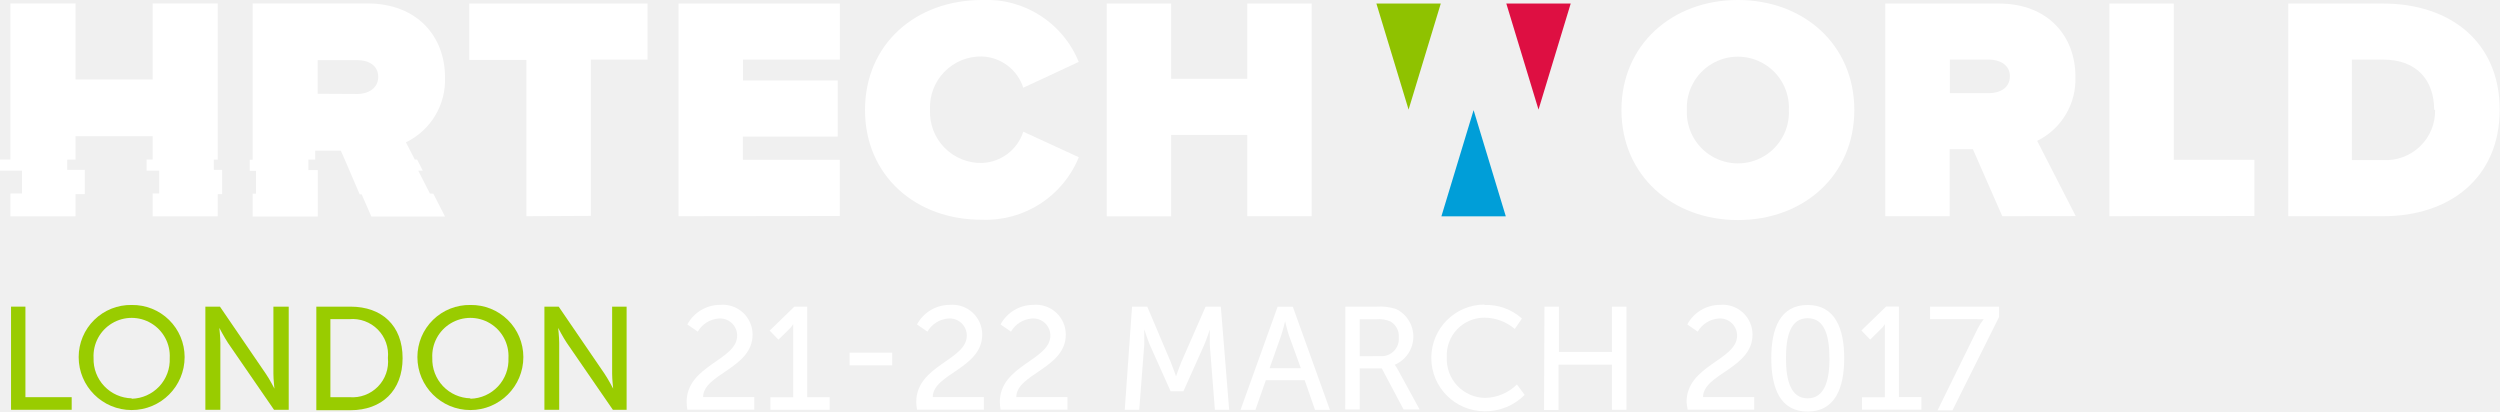
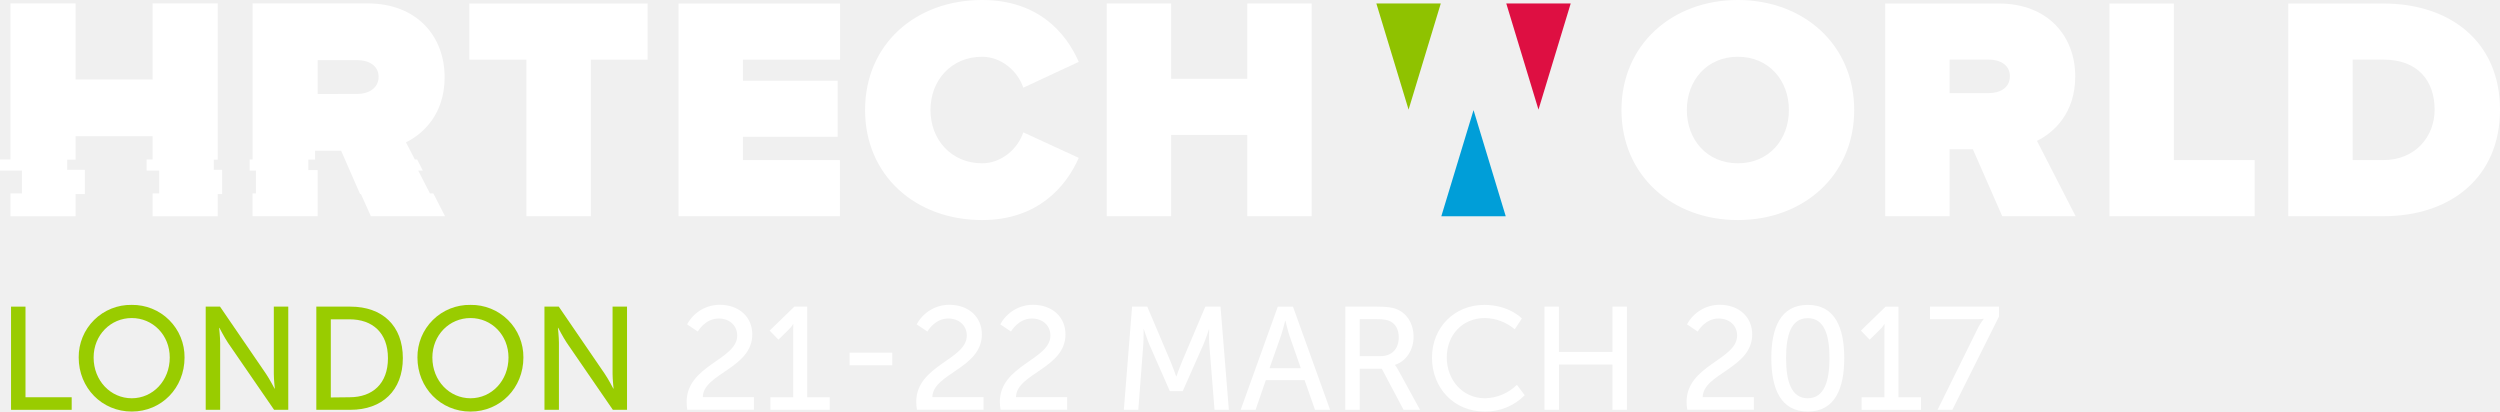
- <svg xmlns="http://www.w3.org/2000/svg" width="239.94" height="39.5" viewBox="0 0 239.94 39.5">
+ <svg xmlns="http://www.w3.org/2000/svg" width="959.78" height="158.01" viewBox="0 0 959.78 158.01">
  <defs>
    <style>.cls-1{fill:#fff;}.cls-2{fill:#282828;}.cls-3{fill:#7db542;}.cls-4{fill:#009ed8;}.cls-5{fill:#8fc200;}.cls-6{fill:#de0f42;}.cls-7{fill:#9c0;}</style>
  </defs>
  <g id="Layer_2" data-name="Layer 2">
-     <g id="WEBSITE">
-       <g id="desktop">
-         <g id="menu">
-           <path class="cls-1" d="M120,20.75V12.95h-7.31v7.81h-6.18V.34h6.18V7.56H120V.34h6.18V20.75Z" transform="translate(-0.29)" />
-           <path class="cls-1" d="M50.81,20.75v-15H45.33V.34H62.44V5.72H57v15Z" transform="translate(-0.29)" />
-           <path class="cls-1" d="M65.41,20.75V.34H80.9V5.72h-9.3v2h9.09v5.39H71.59v2.23h9.3v5.39Z" transform="translate(-0.29)" />
-           <path class="cls-1" d="M83.31,10.56C83.31,4.25,88.15,0,94.55,0a9.52,9.52,0,0,1,9.27,5.94L98.5,8.42a4.33,4.33,0,0,0-3.95-3,4.88,4.88,0,0,0-5,5.11,4.88,4.88,0,0,0,5,5.11,4.33,4.33,0,0,0,3.95-3l5.33,2.45a9.64,9.64,0,0,1-9.27,6C88.15,21.12,83.31,16.83,83.31,10.56Z" transform="translate(-0.29)" />
-           <path class="cls-1" d="M155.91,10.56C155.91,4.29,160.78,0,167.09,0s11.17,4.29,11.17,10.56-4.87,10.56-11.17,10.56S155.91,16.83,155.91,10.56Zm16.07,0a4.9,4.9,0,1,0-9.79,0,4.9,4.9,0,1,0,9.79,0Z" transform="translate(-0.29)" />
-           <path class="cls-1" d="M192.46,20.75l-2.82-6.43h-2.23v6.43h-6.18V.34h10.9c4.77,0,7.35,3.18,7.35,7a6.58,6.58,0,0,1-3.67,6.18l3.7,7.22Zm.73-13.44c0-1.1-1-1.59-2-1.59h-3.76V8.94h3.76C192.21,8.94,193.19,8.45,193.19,7.32Z" transform="translate(-0.29)" />
-           <path class="cls-1" d="M202.74,20.75V.34h6.18v15h7.74v5.39Z" transform="translate(-0.29)" />
-           <path class="cls-1" d="M219.91,20.75V.34H229c6.43,0,11.2,3.67,11.2,10.19s-4.78,10.22-11.17,10.22Zm14-10.22c0-2.75-1.59-4.81-4.9-4.81h-3v9.64H229A4.72,4.72,0,0,0,234,10.53Z" transform="translate(-0.29)" />
-           <g id="_Group_" data-name="&lt;Group&gt;">
-             <g id="_Group_2" data-name="&lt;Group&gt;">
-               <path id="_Compound_Path_" data-name="&lt;Compound Path&gt;" class="cls-1" d="M41.55,18.57l-1.12-2.19h.44l-.55-1.07H40.1l-.85-1.65A6.65,6.65,0,0,0,43,7.41C43,3.54,40.37.33,35.54.33h-11v15h-.28v1.07h.6v2.19h-.32v2.19h6.25V18.65h0V16.32h-.9v-1h.65v-.86H33l.38.86h0l.43,1h0l1,2.33H35l.93,2.13H43l-1.12-2.19ZM30.78,9V5.77h3.81c1.05,0,2,.49,2,1.61s-1,1.64-2,1.64Z" transform="translate(-0.29)" />
-               <polygon id="_Path_" data-name="&lt;Path&gt;" class="cls-1" points="20.52 15.32 20.9 15.32 20.9 0.33 14.65 0.33 14.65 7.63 7.25 7.63 7.25 0.33 1 0.33 1 15.31 0 15.31 0 16.38 2.11 16.38 2.11 18.57 1 18.57 1 20.76 7.25 20.76 7.25 18.63 8.14 18.63 8.14 16.3 6.45 16.3 6.45 15.32 7.25 15.32 7.25 13.07 14.65 13.07 14.65 15.31 14.07 15.31 14.07 16.38 15.28 16.38 15.28 18.57 14.65 18.57 14.65 20.76 20.9 20.76 20.9 18.63 21.32 18.63 21.32 16.3 20.52 16.3 20.52 15.32" />
-             </g>
-           </g>
-           <path class="cls-2" d="M143.64,10.57" transform="translate(-0.29)" />
-           <path class="cls-3" d="M120,12.95" transform="translate(-0.29)" />
-           <polyline class="cls-4" points="141.43 10.57 144.52 20.76 144.52 20.76 138.34 20.76" />
-           <polyline class="cls-5" points="135.19 10.52 132.1 0.34 132.1 0.34 138.28 0.34" />
-           <polyline class="cls-6" points="147.66 10.52 144.57 0.34 144.57 0.34 150.75 0.34" />
-           <path class="cls-7" d="M1.35,29.43H2.73v8.69H7.17v1.21H1.35Z" transform="translate(-0.29)" />
-           <path class="cls-7" d="M12.93,29.27a5,5,0,0,1,5.08,5,5.08,5.08,0,1,1-10.17,0A5,5,0,0,1,12.93,29.27Zm0,9a3.74,3.74,0,0,0,3.65-3.91,3.66,3.66,0,1,0-7.31,0A3.75,3.75,0,0,0,12.93,38.23Z" transform="translate(-0.29)" />
-           <path class="cls-7" d="M20,29.43H21.4l4.4,6.44c.37.53.83,1.43.83,1.43h0s-.1-.88-.1-1.43V29.43H28v9.9H26.59l-4.42-6.42c-.36-.55-.83-1.44-.83-1.44h0s.1.88.1,1.44v6.42H20Z" transform="translate(-0.29)" />
-           <path class="cls-7" d="M30.65,29.43h3.28c3,0,5,1.81,5,4.94s-2,5-5,5H30.65Zm3.18,8.69a3.42,3.42,0,0,0,3.69-3.76,3.41,3.41,0,0,0-3.69-3.73H32v7.49Z" transform="translate(-0.29)" />
-           <path class="cls-7" d="M45.44,29.27a5,5,0,0,1,5.08,5,5.08,5.08,0,1,1-10.17,0A5,5,0,0,1,45.44,29.27Zm0,9a3.74,3.74,0,0,0,3.65-3.91,3.66,3.66,0,1,0-7.31,0A3.75,3.75,0,0,0,45.44,38.23Z" transform="translate(-0.29)" />
-           <path class="cls-7" d="M52.54,29.43h1.37l4.4,6.44c.36.53.83,1.43.83,1.43h0s-.1-.88-.1-1.43V29.43h1.39v9.9H59.11l-4.42-6.42c-.37-.55-.83-1.44-.83-1.44h0s.1.88.1,1.44v6.42H52.54Z" transform="translate(-0.29)" />
-           <path class="cls-1" d="M66.19,38.58c0-3.53,4.85-4,4.85-6.37a1.64,1.64,0,0,0-1.78-1.64,2.53,2.53,0,0,0-2,1.26l-1-.69a3.56,3.56,0,0,1,3.13-1.88,2.86,2.86,0,0,1,3.13,2.85c0,3.25-4.73,3.76-4.75,6h4.91v1.21H66.26A4.92,4.92,0,0,1,66.19,38.58Z" transform="translate(-0.29)" />
-           <path class="cls-1" d="M74.23,38.13h2.19V31.73c0-.31,0-.62,0-.62h0a2.46,2.46,0,0,1-.48.57L75,32.6l-.84-.87,2.37-2.3h1.23v8.69h2.16v1.21H74.23Z" transform="translate(-0.29)" />
-           <path class="cls-1" d="M81.83,33.85h4.09v1.21H81.83Z" transform="translate(-0.29)" />
-           <path class="cls-1" d="M88.23,38.58c0-3.53,4.85-4,4.85-6.37a1.64,1.64,0,0,0-1.78-1.64,2.53,2.53,0,0,0-2,1.26l-1-.69a3.56,3.56,0,0,1,3.13-1.88,2.86,2.86,0,0,1,3.13,2.85c0,3.25-4.73,3.76-4.75,6h4.91v1.21H88.3A4.92,4.92,0,0,1,88.23,38.58Z" transform="translate(-0.29)" />
-           <path class="cls-1" d="M96.25,38.58c0-3.53,4.85-4,4.85-6.37a1.64,1.64,0,0,0-1.78-1.64,2.53,2.53,0,0,0-2,1.26l-1-.69a3.56,3.56,0,0,1,3.13-1.88,2.86,2.86,0,0,1,3.13,2.85c0,3.25-4.73,3.76-4.75,6h4.91v1.21H96.32A4.92,4.92,0,0,1,96.25,38.58Z" transform="translate(-0.29)" />
-           <path class="cls-1" d="M108.94,29.43h1.46l2.27,5.36c.22.55.49,1.33.49,1.33h0s.27-.79.49-1.33L116,29.43h1.46l.8,9.9h-1.37l-.49-6.24c0-.6,0-1.46,0-1.46h0s-.29.91-.53,1.46l-2,4.46h-1.23l-2-4.46c-.22-.53-.53-1.49-.53-1.49h0s0,.88,0,1.49l-.48,6.24h-1.39Z" transform="translate(-0.29)" />
-           <path class="cls-1" d="M125.51,36.49h-3.73l-1,2.85h-1.43l3.56-9.9h1.46l3.56,9.9H126.5Zm-1.87-5.69s-.22.9-.39,1.4l-1.11,3.14h3L124,32.2c-.17-.5-.38-1.4-.38-1.4Z" transform="translate(-0.29)" />
-           <path class="cls-1" d="M129.41,29.43h3a5,5,0,0,1,1.85.22,2.94,2.94,0,0,1-.11,5.36v0a2.86,2.86,0,0,1,.29.45l2.1,3.84H135l-2.09-3.94h-2.12v3.94h-1.39Zm3.38,4.75a1.65,1.65,0,0,0,1.75-1.79,1.62,1.62,0,0,0-.79-1.53,2.73,2.73,0,0,0-1.36-.22h-1.6v3.55Z" transform="translate(-0.29)" />
-           <path class="cls-1" d="M142.76,29.27a5.1,5.1,0,0,1,3.6,1.3l-.69,1a4.52,4.52,0,0,0-2.86-1.08,3.6,3.6,0,0,0-3.66,3.79,3.72,3.72,0,0,0,3.67,3.91,4.48,4.48,0,0,0,3.06-1.29l.74,1a5.31,5.31,0,0,1-3.84,1.57,5.12,5.12,0,0,1,0-10.24Z" transform="translate(-0.29)" />
-           <path class="cls-1" d="M148.52,29.43h1.39v4.35H155V29.43h1.39v9.9H155V35h-5.13v4.35h-1.39Z" transform="translate(-0.29)" />
-           <path class="cls-1" d="M162.16,38.58c0-3.53,4.85-4,4.85-6.37a1.64,1.64,0,0,0-1.78-1.64,2.53,2.53,0,0,0-2,1.26l-1-.69a3.56,3.56,0,0,1,3.13-1.88,2.86,2.86,0,0,1,3.13,2.85c0,3.25-4.73,3.76-4.75,6h4.91v1.21h-6.38A4.92,4.92,0,0,1,162.16,38.58Z" transform="translate(-0.29)" />
-           <path class="cls-1" d="M170.29,34.37c0-2.85.86-5.1,3.49-5.1s3.51,2.26,3.51,5.1-.86,5.13-3.51,5.13S170.29,37.23,170.29,34.37Zm5.58,0c0-2.15-.46-3.83-2.09-3.83s-2.08,1.68-2.08,3.83.46,3.86,2.08,3.86S175.88,36.53,175.88,34.37Z" transform="translate(-0.29)" />
-           <path class="cls-1" d="M179,38.13h2.19V31.73c0-.31,0-.62,0-.62h0a2.46,2.46,0,0,1-.48.57l-.93.91-.84-.87,2.37-2.3h1.23v8.69h2.16v1.21H179Z" transform="translate(-0.29)" />
-           <path class="cls-1" d="M190.1,31.54a5.13,5.13,0,0,1,.58-.91v0a4.49,4.49,0,0,1-.73,0h-4.42V29.43h6.62v1l-4.47,8.95h-1.43Z" transform="translate(-0.29)" />
+     <g id="Layer_7" data-name="Layer 7">
+       <path class="cls-1" d="M480,83V51.79H450.77V83H426.05V1.34h24.71v28.9H480V1.34h24.72V83Z" transform="translate(-1.15)" />
+       <path class="cls-1" d="M203.25,83V22.9H181.34V1.35h68.44V22.9H228V83Z" transform="translate(-1.15)" />
+       <path class="cls-1" d="M261.65,83V1.35h62V22.9H286.38V31h36.36V52.52H286.38v8.94H323.6V83Z" transform="translate(-1.15)" />
+       <path class="cls-1" d="M333.26,42.24C333.26,17,352.61,0,378.19,0c21.43,0,32.2,12.49,37.1,23.75L394,33.67c-2.08-6.37-8.45-11.88-15.79-11.88-11.88,0-19.84,9.06-19.84,20.45s8,20.45,19.84,20.45c7.35,0,13.71-5.51,15.79-11.88l21.3,9.8c-4.78,10.9-15.67,23.87-37.1,23.87C352.61,84.48,333.26,67.34,333.26,42.24Z" transform="translate(-1.15)" />
+       <path class="cls-1" d="M623.65,42.24C623.65,17.14,643.12,0,668.34,0S713,17.14,713,42.24s-19.47,42.24-44.69,42.24S623.65,67.34,623.65,42.24Zm64.28,0c0-11.38-7.71-20.45-19.59-20.45s-19.59,9.06-19.59,20.45,7.71,20.45,19.59,20.45S687.93,53.62,687.93,42.24Z" transform="translate(-1.15)" />
+       <path class="cls-1" d="M769.83,83,758.56,57.3h-8.94V83H724.89V1.35h43.59c19.1,0,29.38,12.73,29.38,28,0,14.08-8.2,21.55-14.69,24.73L798,83Zm2.94-53.75c0-4.41-3.92-6.37-8.08-6.37H749.63V35.75h15.06C768.85,35.75,772.77,33.79,772.77,29.26Z" transform="translate(-1.15)" />
+       <path class="cls-1" d="M811,83V1.35h24.73V61.46h31V83Z" transform="translate(-1.15)" />
+       <path class="cls-1" d="M879.63,83V1.35h36.49c25.71,0,44.81,14.69,44.81,40.77S941.83,83,916.24,83Zm56.2-40.89c0-11-6.37-19.22-19.59-19.22H904.36V61.46h11.75C928.48,61.46,935.83,52.4,935.83,42.12Z" transform="translate(-1.15)" />
+       <g id="_Group_" data-name="&lt;Group&gt;">
+         <g id="_Group_2" data-name="&lt;Group&gt;">
+           <path id="_Compound_Path_" data-name="&lt;Compound Path&gt;" class="cls-1" d="M166.21,74.26l-4.49-8.76h1.76l-2.18-4.27h-.88L157,54.64c6.56-3.21,14.85-10.76,14.85-25,0-15.47-10.39-28.34-29.7-28.34H98.12V61.23H97V65.5h2.4v8.76h-1.3V83h25V74.6h0V65.28h-3.59v-4h2.6V57.86h10l1.5,3.43h0l1.7,3.89h0l4.08,9.32h.33L143.53,83H172l-4.49-8.76ZM123.11,36.08v-13h15.23c4.21,0,8.16,2,8.16,6.43s-4,6.56-8.16,6.56Z" transform="translate(-1.15)" />
+           <polygon id="_Path_" data-name="&lt;Path&gt;" class="cls-1" points="82.07 61.3 83.59 61.3 83.59 1.3 58.59 1.3 58.59 30.52 29.02 30.52 29.02 1.3 4.01 1.3 4.01 61.23 0 61.23 0 65.5 8.43 65.5 8.43 74.26 4.01 74.26 4.01 83.03 29.02 83.03 29.02 74.51 32.57 74.51 32.57 65.19 25.79 65.19 25.79 61.3 29.02 61.3 29.02 52.29 58.59 52.29 58.59 61.23 56.29 61.23 56.29 65.5 61.13 65.5 61.13 74.26 58.59 74.26 58.59 83.03 83.59 83.03 83.59 74.51 85.27 74.51 85.27 65.19 82.07 65.19 82.07 61.3" />
        </g>
      </g>
+       <path class="cls-2" d="M574.55,42.27" transform="translate(-1.15)" />
+       <path class="cls-3" d="M480,51.8" transform="translate(-1.15)" />
+       <polyline class="cls-4" points="565.71 42.27 578.07 83.02 578.07 83.02 553.34 83.02" />
+       <polyline class="cls-5" points="540.77 42.09 528.4 1.34 528.4 1.34 553.13 1.34" />
+       <polyline class="cls-6" points="590.64 42.09 578.28 1.34 578.28 1.34 603.01 1.34" />
+       <path class="cls-7" d="M5.39,117.72h5.55v34.79H28.67v4.83H5.39Z" transform="translate(-1.15)" />
+       <path class="cls-7" d="M51.73,117.05A20,20,0,0,1,72,137.25C72,148.92,63.18,158,51.73,158s-20.37-9.09-20.37-20.76A20,20,0,0,1,51.73,117.05Zm0,35.85c8.08,0,14.59-6.73,14.59-15.65,0-8.64-6.51-15.15-14.59-15.15s-14.64,6.51-14.64,15.15C37.09,146.17,43.65,152.9,51.73,152.9Z" transform="translate(-1.15)" />
+       <path class="cls-7" d="M80.12,117.72h5.5l17.62,25.75c1.46,2.13,3.31,5.72,3.31,5.72h.11s-.39-3.53-.39-5.72V117.72h5.55v39.61h-5.44L88.7,131.64c-1.46-2.19-3.31-5.78-3.31-5.78h-.11s.39,3.53.39,5.78v25.7H80.12Z" transform="translate(-1.15)" />
+       <path class="cls-7" d="M122.59,117.72h13.13c12.12,0,20.09,7.24,20.09,19.75s-8,19.86-20.09,19.86H122.59Zm12.74,34.79c8.92,0,14.76-5.27,14.76-15s-5.89-14.92-14.76-14.92h-7.18v30Z" transform="translate(-1.15)" />
+       <path class="cls-7" d="M181.78,117.05a20,20,0,0,1,20.31,20.2c0,11.67-8.87,20.76-20.31,20.76s-20.37-9.09-20.37-20.76A20,20,0,0,1,181.78,117.05Zm0,35.85c8.08,0,14.59-6.73,14.59-15.65,0-8.64-6.51-15.15-14.59-15.15s-14.64,6.51-14.64,15.15C167.14,146.17,173.7,152.9,181.78,152.9Z" transform="translate(-1.15)" />
+       <path class="cls-7" d="M210.17,117.72h5.5l17.62,25.75c1.46,2.13,3.31,5.72,3.31,5.72h.11s-.39-3.53-.39-5.72V117.72h5.55v39.61h-5.44l-17.67-25.7c-1.46-2.19-3.31-5.78-3.31-5.78h-.11s.39,3.53.39,5.78v25.7h-5.55Z" transform="translate(-1.15)" />
+       <path class="cls-1" d="M264.76,154.31c0-14.14,19.41-16.16,19.41-25.47,0-3.93-3-6.56-7.13-6.56-5.22,0-8,5-8,5l-4.1-2.75a14.22,14.22,0,0,1,12.51-7.52c7.29,0,12.51,4.54,12.51,11.39,0,13-18.91,15-19,24.07h19.64v4.83H265A19.68,19.68,0,0,1,264.76,154.31Z" transform="translate(-1.15)" />
+       <path class="cls-1" d="M296.91,152.51h8.75V126.93c0-1.23.06-2.47.06-2.47h-.11a9.81,9.81,0,0,1-1.91,2.3L300,130.4l-3.37-3.48,9.48-9.2h4.94v34.79h8.64v4.83H296.91Z" transform="translate(-1.15)" />
+       <path class="cls-1" d="M327.32,135.4H343.7v4.83H327.32Z" transform="translate(-1.15)" />
+       <path class="cls-1" d="M352.9,154.31c0-14.14,19.41-16.16,19.41-25.47,0-3.93-3-6.56-7.13-6.56-5.22,0-8,5-8,5l-4.1-2.75a14.22,14.22,0,0,1,12.51-7.52c7.29,0,12.51,4.54,12.51,11.39,0,13-18.91,15-19,24.07h19.64v4.83H353.19A19.68,19.68,0,0,1,352.9,154.31Z" transform="translate(-1.15)" />
+       <path class="cls-1" d="M385,154.31c0-14.14,19.41-16.16,19.41-25.47,0-3.93-3-6.56-7.13-6.56-5.22,0-8,5-8,5l-4.1-2.75a14.22,14.22,0,0,1,12.51-7.52c7.29,0,12.51,4.54,12.51,11.39,0,13-18.91,15-19,24.07h19.64v4.83H385.28A19.68,19.68,0,0,1,385,154.31Z" transform="translate(-1.15)" />
+       <path class="cls-1" d="M435.77,117.72h5.83l9.09,21.43c.9,2.19,2,5.33,2,5.33h.11s1.07-3.14,2-5.33l9.09-21.43h5.83l3.2,39.61h-5.5l-2-25c-.17-2.41-.06-5.83-.06-5.83h-.11s-1.18,3.65-2.13,5.83l-7.91,17.84h-4.94l-7.85-17.84c-.9-2.13-2.13-5.95-2.13-5.95h-.11s.06,3.54-.11,5.95l-1.91,25h-5.55Z" transform="translate(-1.15)" />
+       <path class="cls-1" d="M502,145.95H487.11l-3.93,11.39h-5.72l14.25-39.61h5.83l14.25,39.61H506Zm-7.46-22.78s-.9,3.59-1.57,5.61l-4.43,12.57h12l-4.38-12.57c-.67-2-1.51-5.61-1.51-5.61Z" transform="translate(-1.15)" />
+       <path class="cls-1" d="M517.63,117.72h12.12c4.15,0,5.89.34,7.41.9,4,1.52,6.68,5.5,6.68,10.72,0,5-2.81,9.31-7.12,10.72v.11a11.54,11.54,0,0,1,1.18,1.8l8.42,15.37H540l-8.36-15.77h-8.47v15.77h-5.55Zm13.52,19c4.32,0,7-2.75,7-7.18,0-2.92-1.12-5-3.14-6.12-1.07-.56-2.36-.9-5.44-.9h-6.4v14.2Z" transform="translate(-1.15)" />
+       <path class="cls-1" d="M571,117.05c9.54,0,14.42,5.22,14.42,5.22l-2.75,4.15a18.07,18.07,0,0,0-11.45-4.32c-8.86,0-14.64,6.73-14.64,15.15s5.89,15.65,14.7,15.65a17.92,17.92,0,0,0,12.23-5.16l3,4A21.24,21.24,0,0,1,571.16,158c-11.89,0-20.25-9.09-20.25-20.7S559.54,117.05,571,117.05Z" transform="translate(-1.15)" />
+       <path class="cls-1" d="M594.1,117.72h5.55v17.39h20.54V117.72h5.55v39.61h-5.55V139.94H599.66v17.39H594.1Z" transform="translate(-1.15)" />
+       <path class="cls-1" d="M648.64,154.31c0-14.14,19.41-16.16,19.41-25.47,0-3.93-3-6.56-7.13-6.56-5.22,0-8,5-8,5l-4.1-2.75a14.22,14.22,0,0,1,12.51-7.52c7.29,0,12.51,4.54,12.51,11.39,0,13-18.91,15-19,24.07h19.64v4.83H648.92A19.68,19.68,0,0,1,648.64,154.31Z" transform="translate(-1.15)" />
+       <path class="cls-1" d="M681.18,137.47c0-11.39,3.42-20.42,14-20.42s14,9,14,20.42-3.42,20.53-14,20.53S681.18,148.92,681.18,137.47Zm22.33,0c0-8.58-1.85-15.32-8.36-15.32s-8.3,6.73-8.3,15.32,1.85,15.43,8.3,15.43S703.51,146.11,703.51,137.47Z" transform="translate(-1.15)" />
+       <path class="cls-1" d="M715.85,152.51h8.75V126.93c0-1.23.06-2.47.06-2.47h-.11a9.82,9.82,0,0,1-1.91,2.3l-3.7,3.65-3.37-3.48,9.48-9.2H730v34.79h8.64v4.83H715.85Z" transform="translate(-1.15)" />
+       <path class="cls-1" d="M760.4,126.14a20.33,20.33,0,0,1,2.3-3.65v-.11a18,18,0,0,1-2.92.17H742.11v-4.83h26.48v3.82l-17.9,35.8H745Z" transform="translate(-1.15)" />
    </g>
  </g>
</svg>
